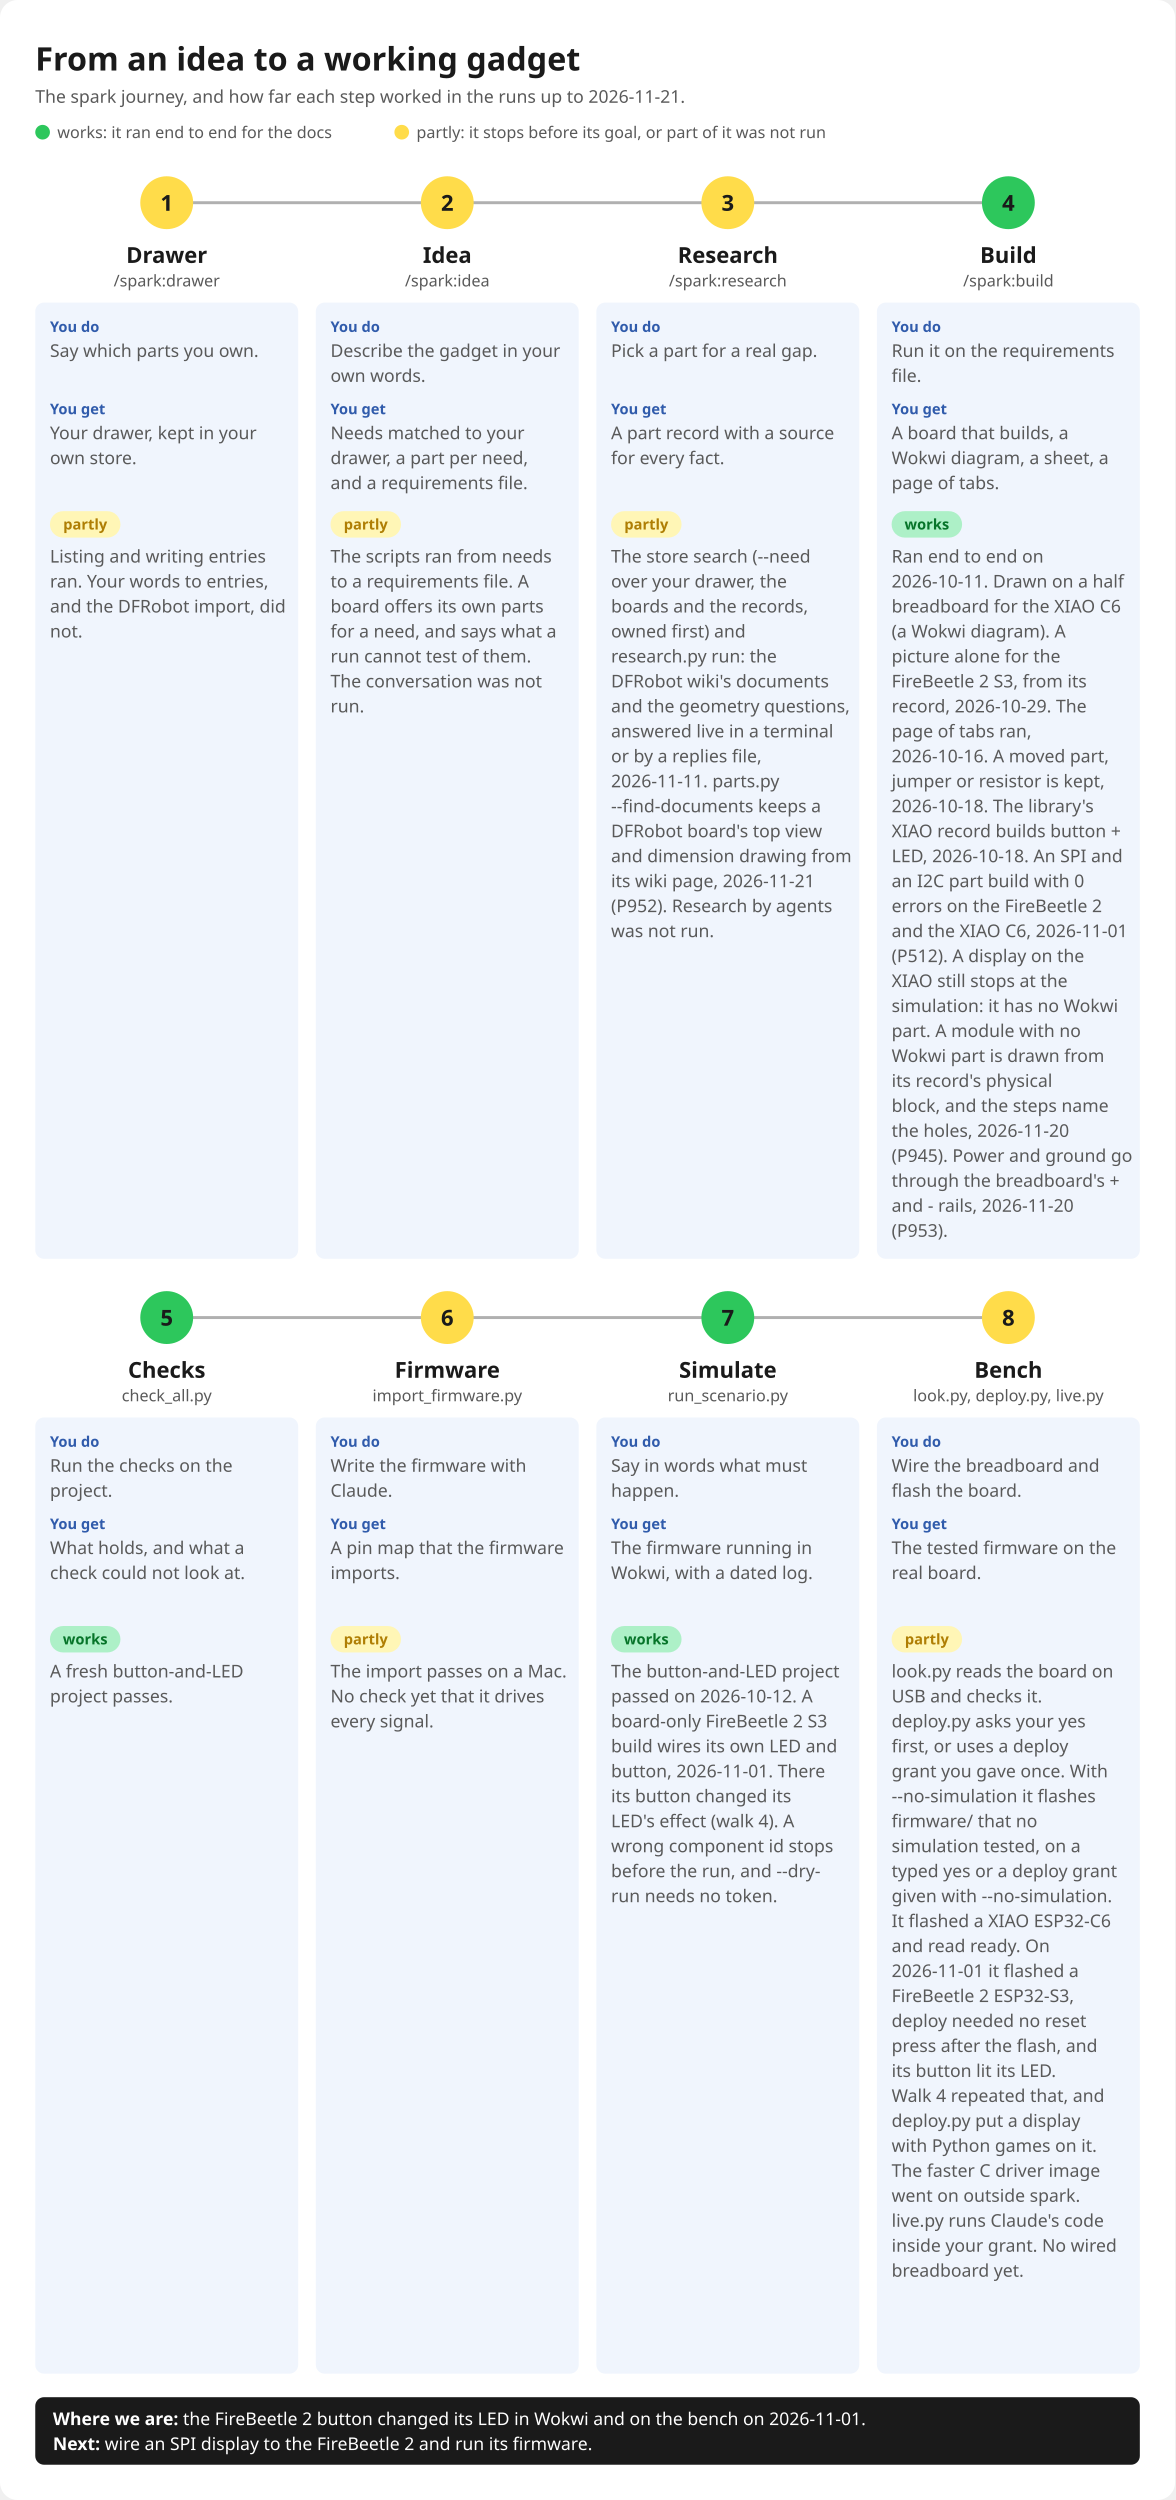
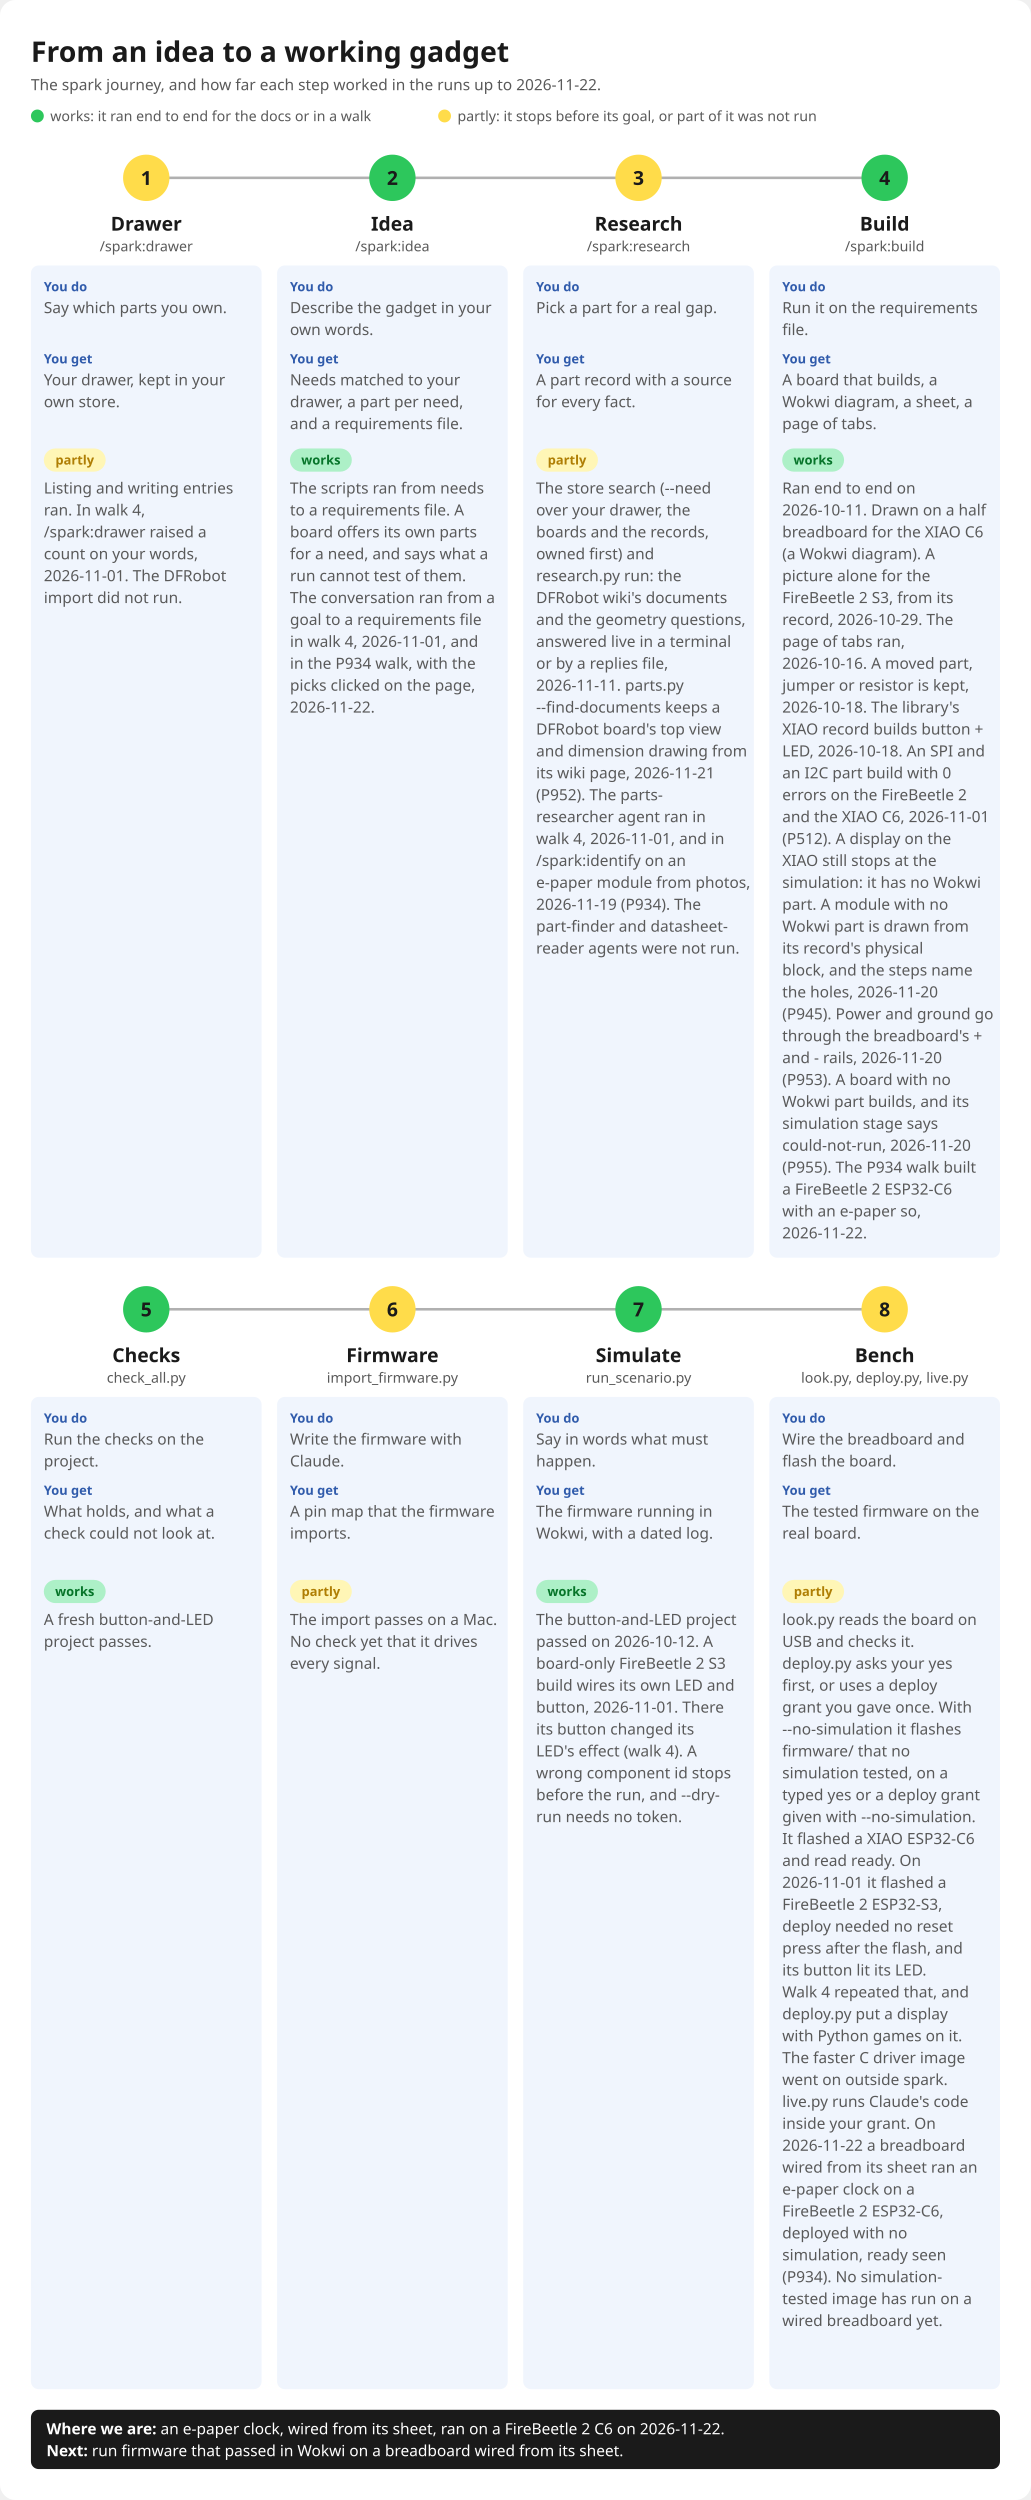
- <svg xmlns="http://www.w3.org/2000/svg" viewBox="0 0 1600 3404" width="1600" height="3404" font-family="'Noto Sans', 'Helvetica Neue', Helvetica, Arial, sans-serif">
-   <rect width="1600" height="3404" rx="24" fill="#ffffff" />
+ <svg xmlns="http://www.w3.org/2000/svg" viewBox="0 0 1600 3880" width="1600" height="3880" font-family="'Noto Sans', 'Helvetica Neue', Helvetica, Arial, sans-serif">
+   <rect width="1600" height="3880" rx="24" fill="#ffffff" />
  <text x="48" y="96" font-size="44" font-weight="bold" fill="#1a1a1a" text-anchor="start">From an idea to a working gadget</text>
-   <text x="48" y="140" font-size="24" font-weight="normal" fill="#595959" text-anchor="start">The spark journey, and how far each step worked in the runs up to 2026-11-21.</text>
+   <text x="48" y="140" font-size="24" font-weight="normal" fill="#595959" text-anchor="start">The spark journey, and how far each step worked in the runs up to 2026-11-22.</text>
  <circle cx="58" cy="180" r="10" fill="#2dc75c" />
-   <text x="78" y="188" font-size="22" font-weight="normal" fill="#595959" text-anchor="start">works: it ran end to end for the docs</text>
-   <circle cx="547" cy="180" r="10" fill="#ffdc4a" />
-   <text x="567" y="188" font-size="22" font-weight="normal" fill="#595959" text-anchor="start">partly: it stops before its goal, or part of it was not run</text>
+   <text x="78" y="188" font-size="22" font-weight="normal" fill="#595959" text-anchor="start">works: it ran end to end for the docs or in a walk</text>
+   <circle cx="690" cy="180" r="10" fill="#ffdc4a" />
+   <text x="710" y="188" font-size="22" font-weight="normal" fill="#595959" text-anchor="start">partly: it stops before its goal, or part of it was not run</text>
  <line x1="227" y1="276" x2="1373" y2="276" stroke="#b0b0b0" stroke-width="4" />
  <circle cx="227" cy="276" r="36" fill="#ffdc4a" />
  <text x="227" y="287" font-size="30" font-weight="bold" fill="#1a1a1a" text-anchor="middle">1</text>
  <text x="227" y="358" font-size="30" font-weight="bold" fill="#1a1a1a" text-anchor="middle">Drawer</text>
  <text x="227" y="390" font-size="22" font-weight="normal" fill="#595959" text-anchor="middle">/spark:drawer</text>
-   <rect x="48" y="412" width="358" height="1302" rx="12" fill="#f0f5fd" />
+   <rect x="48" y="412" width="358" height="1540" rx="12" fill="#f0f5fd" />
  <text x="68" y="452" font-size="20" font-weight="bold" fill="#305bab" text-anchor="start">You do</text>
  <text x="68" y="486" font-size="24" font-weight="normal" fill="#595959" text-anchor="start">Say which parts you own.</text>
  <text x="68" y="564" font-size="20" font-weight="bold" fill="#305bab" text-anchor="start">You get</text>
  <text x="68" y="598" font-size="24" font-weight="normal" fill="#595959" text-anchor="start">Your drawer, kept in your</text>
  <text x="68" y="632" font-size="24" font-weight="normal" fill="#595959" text-anchor="start">own store.</text>
  <rect x="68" y="696" width="96" height="36" rx="18" fill="#fff6b6" />
  <text x="116" y="721" font-size="20" font-weight="bold" fill="#af7e04" text-anchor="middle">partly</text>
  <text x="68" y="766" font-size="24" font-weight="normal" fill="#595959" text-anchor="start">Listing and writing entries</text>
-   <text x="68" y="800" font-size="24" font-weight="normal" fill="#595959" text-anchor="start">ran. Your words to entries,</text>
-   <text x="68" y="834" font-size="24" font-weight="normal" fill="#595959" text-anchor="start">and the DFRobot import, did</text>
-   <text x="68" y="868" font-size="24" font-weight="normal" fill="#595959" text-anchor="start">not.</text>
-   <circle cx="609" cy="276" r="36" fill="#ffdc4a" />
+   <text x="68" y="800" font-size="24" font-weight="normal" fill="#595959" text-anchor="start">ran. In walk 4,</text>
+   <text x="68" y="834" font-size="24" font-weight="normal" fill="#595959" text-anchor="start">/spark:drawer raised a</text>
+   <text x="68" y="868" font-size="24" font-weight="normal" fill="#595959" text-anchor="start">count on your words,</text>
+   <text x="68" y="902" font-size="24" font-weight="normal" fill="#595959" text-anchor="start">2026-11-01. The DFRobot</text>
+   <text x="68" y="936" font-size="24" font-weight="normal" fill="#595959" text-anchor="start">import did not run.</text>
+   <circle cx="609" cy="276" r="36" fill="#2dc75c" />
  <text x="609" y="287" font-size="30" font-weight="bold" fill="#1a1a1a" text-anchor="middle">2</text>
  <text x="609" y="358" font-size="30" font-weight="bold" fill="#1a1a1a" text-anchor="middle">Idea</text>
  <text x="609" y="390" font-size="22" font-weight="normal" fill="#595959" text-anchor="middle">/spark:idea</text>
-   <rect x="430" y="412" width="358" height="1302" rx="12" fill="#f0f5fd" />
+   <rect x="430" y="412" width="358" height="1540" rx="12" fill="#f0f5fd" />
  <text x="450" y="452" font-size="20" font-weight="bold" fill="#305bab" text-anchor="start">You do</text>
  <text x="450" y="486" font-size="24" font-weight="normal" fill="#595959" text-anchor="start">Describe the gadget in your</text>
  <text x="450" y="520" font-size="24" font-weight="normal" fill="#595959" text-anchor="start">own words.</text>
  <text x="450" y="564" font-size="20" font-weight="bold" fill="#305bab" text-anchor="start">You get</text>
  <text x="450" y="598" font-size="24" font-weight="normal" fill="#595959" text-anchor="start">Needs matched to your</text>
  <text x="450" y="632" font-size="24" font-weight="normal" fill="#595959" text-anchor="start">drawer, a part per need,</text>
  <text x="450" y="666" font-size="24" font-weight="normal" fill="#595959" text-anchor="start">and a requirements file.</text>
-   <rect x="450" y="696" width="96" height="36" rx="18" fill="#fff6b6" />
-   <text x="498" y="721" font-size="20" font-weight="bold" fill="#af7e04" text-anchor="middle">partly</text>
+   <rect x="450" y="696" width="96" height="36" rx="18" fill="#adf0c7" />
+   <text x="498" y="721" font-size="20" font-weight="bold" fill="#067429" text-anchor="middle">works</text>
  <text x="450" y="766" font-size="24" font-weight="normal" fill="#595959" text-anchor="start">The scripts ran from needs</text>
  <text x="450" y="800" font-size="24" font-weight="normal" fill="#595959" text-anchor="start">to a requirements file. A</text>
  <text x="450" y="834" font-size="24" font-weight="normal" fill="#595959" text-anchor="start">board offers its own parts</text>
  <text x="450" y="868" font-size="24" font-weight="normal" fill="#595959" text-anchor="start">for a need, and says what a</text>
  <text x="450" y="902" font-size="24" font-weight="normal" fill="#595959" text-anchor="start">run cannot test of them.</text>
-   <text x="450" y="936" font-size="24" font-weight="normal" fill="#595959" text-anchor="start">The conversation was not</text>
-   <text x="450" y="970" font-size="24" font-weight="normal" fill="#595959" text-anchor="start">run.</text>
+   <text x="450" y="936" font-size="24" font-weight="normal" fill="#595959" text-anchor="start">The conversation ran from a</text>
+   <text x="450" y="970" font-size="24" font-weight="normal" fill="#595959" text-anchor="start">goal to a requirements file</text>
+   <text x="450" y="1004" font-size="24" font-weight="normal" fill="#595959" text-anchor="start">in walk 4, 2026-11-01, and</text>
+   <text x="450" y="1038" font-size="24" font-weight="normal" fill="#595959" text-anchor="start">in the P934 walk, with the</text>
+   <text x="450" y="1072" font-size="24" font-weight="normal" fill="#595959" text-anchor="start">picks clicked on the page,</text>
+   <text x="450" y="1106" font-size="24" font-weight="normal" fill="#595959" text-anchor="start">2026-11-22.</text>
  <circle cx="991" cy="276" r="36" fill="#ffdc4a" />
  <text x="991" y="287" font-size="30" font-weight="bold" fill="#1a1a1a" text-anchor="middle">3</text>
  <text x="991" y="358" font-size="30" font-weight="bold" fill="#1a1a1a" text-anchor="middle">Research</text>
  <text x="991" y="390" font-size="22" font-weight="normal" fill="#595959" text-anchor="middle">/spark:research</text>
-   <rect x="812" y="412" width="358" height="1302" rx="12" fill="#f0f5fd" />
+   <rect x="812" y="412" width="358" height="1540" rx="12" fill="#f0f5fd" />
  <text x="832" y="452" font-size="20" font-weight="bold" fill="#305bab" text-anchor="start">You do</text>
  <text x="832" y="486" font-size="24" font-weight="normal" fill="#595959" text-anchor="start">Pick a part for a real gap.</text>
  <text x="832" y="564" font-size="20" font-weight="bold" fill="#305bab" text-anchor="start">You get</text>
  <text x="832" y="598" font-size="24" font-weight="normal" fill="#595959" text-anchor="start">A part record with a source</text>
  <text x="832" y="632" font-size="24" font-weight="normal" fill="#595959" text-anchor="start">for every fact.</text>
  <rect x="832" y="696" width="96" height="36" rx="18" fill="#fff6b6" />
  <text x="880" y="721" font-size="20" font-weight="bold" fill="#af7e04" text-anchor="middle">partly</text>
  <text x="832" y="766" font-size="24" font-weight="normal" fill="#595959" text-anchor="start">The store search (--need</text>
  <text x="832" y="800" font-size="24" font-weight="normal" fill="#595959" text-anchor="start">over your drawer, the</text>
  <text x="832" y="834" font-size="24" font-weight="normal" fill="#595959" text-anchor="start">boards and the records,</text>
  <text x="832" y="868" font-size="24" font-weight="normal" fill="#595959" text-anchor="start">owned first) and</text>
  <text x="832" y="902" font-size="24" font-weight="normal" fill="#595959" text-anchor="start">research.py run: the</text>
  <text x="832" y="936" font-size="24" font-weight="normal" fill="#595959" text-anchor="start">DFRobot wiki's documents</text>
  <text x="832" y="970" font-size="24" font-weight="normal" fill="#595959" text-anchor="start">and the geometry questions,</text>
  <text x="832" y="1004" font-size="24" font-weight="normal" fill="#595959" text-anchor="start">answered live in a terminal</text>
  <text x="832" y="1038" font-size="24" font-weight="normal" fill="#595959" text-anchor="start">or by a replies file,</text>
  <text x="832" y="1072" font-size="24" font-weight="normal" fill="#595959" text-anchor="start">2026-11-11. parts.py</text>
  <text x="832" y="1106" font-size="24" font-weight="normal" fill="#595959" text-anchor="start">--find-documents keeps a</text>
  <text x="832" y="1140" font-size="24" font-weight="normal" fill="#595959" text-anchor="start">DFRobot board's top view</text>
  <text x="832" y="1174" font-size="24" font-weight="normal" fill="#595959" text-anchor="start">and dimension drawing from</text>
  <text x="832" y="1208" font-size="24" font-weight="normal" fill="#595959" text-anchor="start">its wiki page, 2026-11-21</text>
-   <text x="832" y="1242" font-size="24" font-weight="normal" fill="#595959" text-anchor="start">(P952). Research by agents</text>
-   <text x="832" y="1276" font-size="24" font-weight="normal" fill="#595959" text-anchor="start">was not run.</text>
+   <text x="832" y="1242" font-size="24" font-weight="normal" fill="#595959" text-anchor="start">(P952). The parts-</text>
+   <text x="832" y="1276" font-size="24" font-weight="normal" fill="#595959" text-anchor="start">researcher agent ran in</text>
+   <text x="832" y="1310" font-size="24" font-weight="normal" fill="#595959" text-anchor="start">walk 4, 2026-11-01, and in</text>
+   <text x="832" y="1344" font-size="24" font-weight="normal" fill="#595959" text-anchor="start">/spark:identify on an</text>
+   <text x="832" y="1378" font-size="24" font-weight="normal" fill="#595959" text-anchor="start">e-paper module from photos,</text>
+   <text x="832" y="1412" font-size="24" font-weight="normal" fill="#595959" text-anchor="start">2026-11-19 (P934). The</text>
+   <text x="832" y="1446" font-size="24" font-weight="normal" fill="#595959" text-anchor="start">part-finder and datasheet-</text>
+   <text x="832" y="1480" font-size="24" font-weight="normal" fill="#595959" text-anchor="start">reader agents were not run.</text>
  <circle cx="1373" cy="276" r="36" fill="#2dc75c" />
  <text x="1373" y="287" font-size="30" font-weight="bold" fill="#1a1a1a" text-anchor="middle">4</text>
  <text x="1373" y="358" font-size="30" font-weight="bold" fill="#1a1a1a" text-anchor="middle">Build</text>
  <text x="1373" y="390" font-size="22" font-weight="normal" fill="#595959" text-anchor="middle">/spark:build</text>
-   <rect x="1194" y="412" width="358" height="1302" rx="12" fill="#f0f5fd" />
+   <rect x="1194" y="412" width="358" height="1540" rx="12" fill="#f0f5fd" />
  <text x="1214" y="452" font-size="20" font-weight="bold" fill="#305bab" text-anchor="start">You do</text>
  <text x="1214" y="486" font-size="24" font-weight="normal" fill="#595959" text-anchor="start">Run it on the requirements</text>
  <text x="1214" y="520" font-size="24" font-weight="normal" fill="#595959" text-anchor="start">file.</text>
  <text x="1214" y="564" font-size="20" font-weight="bold" fill="#305bab" text-anchor="start">You get</text>
  <text x="1214" y="598" font-size="24" font-weight="normal" fill="#595959" text-anchor="start">A board that builds, a</text>
  <text x="1214" y="632" font-size="24" font-weight="normal" fill="#595959" text-anchor="start">Wokwi diagram, a sheet, a</text>
  <text x="1214" y="666" font-size="24" font-weight="normal" fill="#595959" text-anchor="start">page of tabs.</text>
  <rect x="1214" y="696" width="96" height="36" rx="18" fill="#adf0c7" />
  <text x="1262" y="721" font-size="20" font-weight="bold" fill="#067429" text-anchor="middle">works</text>
  <text x="1214" y="766" font-size="24" font-weight="normal" fill="#595959" text-anchor="start">Ran end to end on</text>
  <text x="1214" y="800" font-size="24" font-weight="normal" fill="#595959" text-anchor="start">2026-10-11. Drawn on a half</text>
  <text x="1214" y="834" font-size="24" font-weight="normal" fill="#595959" text-anchor="start">breadboard for the XIAO C6</text>
  <text x="1214" y="868" font-size="24" font-weight="normal" fill="#595959" text-anchor="start">(a Wokwi diagram). A</text>
  <text x="1214" y="902" font-size="24" font-weight="normal" fill="#595959" text-anchor="start">picture alone for the</text>
  <text x="1214" y="936" font-size="24" font-weight="normal" fill="#595959" text-anchor="start">FireBeetle 2 S3, from its</text>
  <text x="1214" y="970" font-size="24" font-weight="normal" fill="#595959" text-anchor="start">record, 2026-10-29. The</text>
  <text x="1214" y="1004" font-size="24" font-weight="normal" fill="#595959" text-anchor="start">page of tabs ran,</text>
  <text x="1214" y="1038" font-size="24" font-weight="normal" fill="#595959" text-anchor="start">2026-10-16. A moved part,</text>
  <text x="1214" y="1072" font-size="24" font-weight="normal" fill="#595959" text-anchor="start">jumper or resistor is kept,</text>
  <text x="1214" y="1106" font-size="24" font-weight="normal" fill="#595959" text-anchor="start">2026-10-18. The library's</text>
  <text x="1214" y="1140" font-size="24" font-weight="normal" fill="#595959" text-anchor="start">XIAO record builds button +</text>
  <text x="1214" y="1174" font-size="24" font-weight="normal" fill="#595959" text-anchor="start">LED, 2026-10-18. An SPI and</text>
  <text x="1214" y="1208" font-size="24" font-weight="normal" fill="#595959" text-anchor="start">an I2C part build with 0</text>
  <text x="1214" y="1242" font-size="24" font-weight="normal" fill="#595959" text-anchor="start">errors on the FireBeetle 2</text>
  <text x="1214" y="1276" font-size="24" font-weight="normal" fill="#595959" text-anchor="start">and the XIAO C6, 2026-11-01</text>
  <text x="1214" y="1310" font-size="24" font-weight="normal" fill="#595959" text-anchor="start">(P512). A display on the</text>
  <text x="1214" y="1344" font-size="24" font-weight="normal" fill="#595959" text-anchor="start">XIAO still stops at the</text>
  <text x="1214" y="1378" font-size="24" font-weight="normal" fill="#595959" text-anchor="start">simulation: it has no Wokwi</text>
  <text x="1214" y="1412" font-size="24" font-weight="normal" fill="#595959" text-anchor="start">part. A module with no</text>
  <text x="1214" y="1446" font-size="24" font-weight="normal" fill="#595959" text-anchor="start">Wokwi part is drawn from</text>
  <text x="1214" y="1480" font-size="24" font-weight="normal" fill="#595959" text-anchor="start">its record's physical</text>
  <text x="1214" y="1514" font-size="24" font-weight="normal" fill="#595959" text-anchor="start">block, and the steps name</text>
  <text x="1214" y="1548" font-size="24" font-weight="normal" fill="#595959" text-anchor="start">the holes, 2026-11-20</text>
  <text x="1214" y="1582" font-size="24" font-weight="normal" fill="#595959" text-anchor="start">(P945). Power and ground go</text>
  <text x="1214" y="1616" font-size="24" font-weight="normal" fill="#595959" text-anchor="start">through the breadboard's +</text>
  <text x="1214" y="1650" font-size="24" font-weight="normal" fill="#595959" text-anchor="start">and - rails, 2026-11-20</text>
-   <text x="1214" y="1684" font-size="24" font-weight="normal" fill="#595959" text-anchor="start">(P953).</text>
-   <line x1="227" y1="1794" x2="1373" y2="1794" stroke="#b0b0b0" stroke-width="4" />
-   <circle cx="227" cy="1794" r="36" fill="#2dc75c" />
-   <text x="227" y="1805" font-size="30" font-weight="bold" fill="#1a1a1a" text-anchor="middle">5</text>
-   <text x="227" y="1876" font-size="30" font-weight="bold" fill="#1a1a1a" text-anchor="middle">Checks</text>
-   <text x="227" y="1908" font-size="22" font-weight="normal" fill="#595959" text-anchor="middle">check_all.py</text>
-   <rect x="48" y="1930" width="358" height="1302" rx="12" fill="#f0f5fd" />
-   <text x="68" y="1970" font-size="20" font-weight="bold" fill="#305bab" text-anchor="start">You do</text>
-   <text x="68" y="2004" font-size="24" font-weight="normal" fill="#595959" text-anchor="start">Run the checks on the</text>
-   <text x="68" y="2038" font-size="24" font-weight="normal" fill="#595959" text-anchor="start">project.</text>
-   <text x="68" y="2082" font-size="20" font-weight="bold" fill="#305bab" text-anchor="start">You get</text>
-   <text x="68" y="2116" font-size="24" font-weight="normal" fill="#595959" text-anchor="start">What holds, and what a</text>
-   <text x="68" y="2150" font-size="24" font-weight="normal" fill="#595959" text-anchor="start">check could not look at.</text>
-   <rect x="68" y="2214" width="96" height="36" rx="18" fill="#adf0c7" />
-   <text x="116" y="2239" font-size="20" font-weight="bold" fill="#067429" text-anchor="middle">works</text>
-   <text x="68" y="2284" font-size="24" font-weight="normal" fill="#595959" text-anchor="start">A fresh button-and-LED</text>
-   <text x="68" y="2318" font-size="24" font-weight="normal" fill="#595959" text-anchor="start">project passes.</text>
-   <circle cx="609" cy="1794" r="36" fill="#ffdc4a" />
-   <text x="609" y="1805" font-size="30" font-weight="bold" fill="#1a1a1a" text-anchor="middle">6</text>
-   <text x="609" y="1876" font-size="30" font-weight="bold" fill="#1a1a1a" text-anchor="middle">Firmware</text>
-   <text x="609" y="1908" font-size="22" font-weight="normal" fill="#595959" text-anchor="middle">import_firmware.py</text>
-   <rect x="430" y="1930" width="358" height="1302" rx="12" fill="#f0f5fd" />
-   <text x="450" y="1970" font-size="20" font-weight="bold" fill="#305bab" text-anchor="start">You do</text>
-   <text x="450" y="2004" font-size="24" font-weight="normal" fill="#595959" text-anchor="start">Write the firmware with</text>
-   <text x="450" y="2038" font-size="24" font-weight="normal" fill="#595959" text-anchor="start">Claude.</text>
-   <text x="450" y="2082" font-size="20" font-weight="bold" fill="#305bab" text-anchor="start">You get</text>
-   <text x="450" y="2116" font-size="24" font-weight="normal" fill="#595959" text-anchor="start">A pin map that the firmware</text>
-   <text x="450" y="2150" font-size="24" font-weight="normal" fill="#595959" text-anchor="start">imports.</text>
-   <rect x="450" y="2214" width="96" height="36" rx="18" fill="#fff6b6" />
-   <text x="498" y="2239" font-size="20" font-weight="bold" fill="#af7e04" text-anchor="middle">partly</text>
-   <text x="450" y="2284" font-size="24" font-weight="normal" fill="#595959" text-anchor="start">The import passes on a Mac.</text>
-   <text x="450" y="2318" font-size="24" font-weight="normal" fill="#595959" text-anchor="start">No check yet that it drives</text>
-   <text x="450" y="2352" font-size="24" font-weight="normal" fill="#595959" text-anchor="start">every signal.</text>
-   <circle cx="991" cy="1794" r="36" fill="#2dc75c" />
-   <text x="991" y="1805" font-size="30" font-weight="bold" fill="#1a1a1a" text-anchor="middle">7</text>
-   <text x="991" y="1876" font-size="30" font-weight="bold" fill="#1a1a1a" text-anchor="middle">Simulate</text>
-   <text x="991" y="1908" font-size="22" font-weight="normal" fill="#595959" text-anchor="middle">run_scenario.py</text>
-   <rect x="812" y="1930" width="358" height="1302" rx="12" fill="#f0f5fd" />
-   <text x="832" y="1970" font-size="20" font-weight="bold" fill="#305bab" text-anchor="start">You do</text>
-   <text x="832" y="2004" font-size="24" font-weight="normal" fill="#595959" text-anchor="start">Say in words what must</text>
-   <text x="832" y="2038" font-size="24" font-weight="normal" fill="#595959" text-anchor="start">happen.</text>
-   <text x="832" y="2082" font-size="20" font-weight="bold" fill="#305bab" text-anchor="start">You get</text>
-   <text x="832" y="2116" font-size="24" font-weight="normal" fill="#595959" text-anchor="start">The firmware running in</text>
-   <text x="832" y="2150" font-size="24" font-weight="normal" fill="#595959" text-anchor="start">Wokwi, with a dated log.</text>
-   <rect x="832" y="2214" width="96" height="36" rx="18" fill="#adf0c7" />
-   <text x="880" y="2239" font-size="20" font-weight="bold" fill="#067429" text-anchor="middle">works</text>
-   <text x="832" y="2284" font-size="24" font-weight="normal" fill="#595959" text-anchor="start">The button-and-LED project</text>
-   <text x="832" y="2318" font-size="24" font-weight="normal" fill="#595959" text-anchor="start">passed on 2026-10-12. A</text>
-   <text x="832" y="2352" font-size="24" font-weight="normal" fill="#595959" text-anchor="start">board-only FireBeetle 2 S3</text>
-   <text x="832" y="2386" font-size="24" font-weight="normal" fill="#595959" text-anchor="start">build wires its own LED and</text>
-   <text x="832" y="2420" font-size="24" font-weight="normal" fill="#595959" text-anchor="start">button, 2026-11-01. There</text>
-   <text x="832" y="2454" font-size="24" font-weight="normal" fill="#595959" text-anchor="start">its button changed its</text>
-   <text x="832" y="2488" font-size="24" font-weight="normal" fill="#595959" text-anchor="start">LED's effect (walk 4). A</text>
-   <text x="832" y="2522" font-size="24" font-weight="normal" fill="#595959" text-anchor="start">wrong component id stops</text>
-   <text x="832" y="2556" font-size="24" font-weight="normal" fill="#595959" text-anchor="start">before the run, and --dry-</text>
-   <text x="832" y="2590" font-size="24" font-weight="normal" fill="#595959" text-anchor="start">run needs no token.</text>
-   <circle cx="1373" cy="1794" r="36" fill="#ffdc4a" />
-   <text x="1373" y="1805" font-size="30" font-weight="bold" fill="#1a1a1a" text-anchor="middle">8</text>
-   <text x="1373" y="1876" font-size="30" font-weight="bold" fill="#1a1a1a" text-anchor="middle">Bench</text>
-   <text x="1373" y="1908" font-size="22" font-weight="normal" fill="#595959" text-anchor="middle">look.py, deploy.py, live.py</text>
-   <rect x="1194" y="1930" width="358" height="1302" rx="12" fill="#f0f5fd" />
-   <text x="1214" y="1970" font-size="20" font-weight="bold" fill="#305bab" text-anchor="start">You do</text>
-   <text x="1214" y="2004" font-size="24" font-weight="normal" fill="#595959" text-anchor="start">Wire the breadboard and</text>
-   <text x="1214" y="2038" font-size="24" font-weight="normal" fill="#595959" text-anchor="start">flash the board.</text>
-   <text x="1214" y="2082" font-size="20" font-weight="bold" fill="#305bab" text-anchor="start">You get</text>
-   <text x="1214" y="2116" font-size="24" font-weight="normal" fill="#595959" text-anchor="start">The tested firmware on the</text>
-   <text x="1214" y="2150" font-size="24" font-weight="normal" fill="#595959" text-anchor="start">real board.</text>
-   <rect x="1214" y="2214" width="96" height="36" rx="18" fill="#fff6b6" />
-   <text x="1262" y="2239" font-size="20" font-weight="bold" fill="#af7e04" text-anchor="middle">partly</text>
-   <text x="1214" y="2284" font-size="24" font-weight="normal" fill="#595959" text-anchor="start">look.py reads the board on</text>
-   <text x="1214" y="2318" font-size="24" font-weight="normal" fill="#595959" text-anchor="start">USB and checks it.</text>
-   <text x="1214" y="2352" font-size="24" font-weight="normal" fill="#595959" text-anchor="start">deploy.py asks your yes</text>
-   <text x="1214" y="2386" font-size="24" font-weight="normal" fill="#595959" text-anchor="start">first, or uses a deploy</text>
-   <text x="1214" y="2420" font-size="24" font-weight="normal" fill="#595959" text-anchor="start">grant you gave once. With</text>
-   <text x="1214" y="2454" font-size="24" font-weight="normal" fill="#595959" text-anchor="start">--no-simulation it flashes</text>
-   <text x="1214" y="2488" font-size="24" font-weight="normal" fill="#595959" text-anchor="start">firmware/ that no</text>
-   <text x="1214" y="2522" font-size="24" font-weight="normal" fill="#595959" text-anchor="start">simulation tested, on a</text>
-   <text x="1214" y="2556" font-size="24" font-weight="normal" fill="#595959" text-anchor="start">typed yes or a deploy grant</text>
-   <text x="1214" y="2590" font-size="24" font-weight="normal" fill="#595959" text-anchor="start">given with --no-simulation.</text>
-   <text x="1214" y="2624" font-size="24" font-weight="normal" fill="#595959" text-anchor="start">It flashed a XIAO ESP32-C6</text>
-   <text x="1214" y="2658" font-size="24" font-weight="normal" fill="#595959" text-anchor="start">and read ready. On</text>
-   <text x="1214" y="2692" font-size="24" font-weight="normal" fill="#595959" text-anchor="start">2026-11-01 it flashed a</text>
-   <text x="1214" y="2726" font-size="24" font-weight="normal" fill="#595959" text-anchor="start">FireBeetle 2 ESP32-S3,</text>
-   <text x="1214" y="2760" font-size="24" font-weight="normal" fill="#595959" text-anchor="start">deploy needed no reset</text>
-   <text x="1214" y="2794" font-size="24" font-weight="normal" fill="#595959" text-anchor="start">press after the flash, and</text>
-   <text x="1214" y="2828" font-size="24" font-weight="normal" fill="#595959" text-anchor="start">its button lit its LED.</text>
-   <text x="1214" y="2862" font-size="24" font-weight="normal" fill="#595959" text-anchor="start">Walk 4 repeated that, and</text>
-   <text x="1214" y="2896" font-size="24" font-weight="normal" fill="#595959" text-anchor="start">deploy.py put a display</text>
-   <text x="1214" y="2930" font-size="24" font-weight="normal" fill="#595959" text-anchor="start">with Python games on it.</text>
-   <text x="1214" y="2964" font-size="24" font-weight="normal" fill="#595959" text-anchor="start">The faster C driver image</text>
-   <text x="1214" y="2998" font-size="24" font-weight="normal" fill="#595959" text-anchor="start">went on outside spark.</text>
-   <text x="1214" y="3032" font-size="24" font-weight="normal" fill="#595959" text-anchor="start">live.py runs Claude's code</text>
-   <text x="1214" y="3066" font-size="24" font-weight="normal" fill="#595959" text-anchor="start">inside your grant. No wired</text>
-   <text x="1214" y="3100" font-size="24" font-weight="normal" fill="#595959" text-anchor="start">breadboard yet.</text>
-   <rect x="48" y="3264" width="1504" height="92" rx="12" fill="#1a1a1a" />
-   <text x="72" y="3302" font-size="24" fill="#ffffff">
-     <tspan font-weight="bold">Where we are:</tspan> the FireBeetle 2 button changed its LED in Wokwi and on the bench on 2026-11-01.</text>
-   <text x="72" y="3336" font-size="24" fill="#ffffff">
-     <tspan font-weight="bold">Next:</tspan> wire an SPI display to the FireBeetle 2 and run its firmware.</text>
+   <text x="1214" y="1684" font-size="24" font-weight="normal" fill="#595959" text-anchor="start">(P953). A board with no</text>
+   <text x="1214" y="1718" font-size="24" font-weight="normal" fill="#595959" text-anchor="start">Wokwi part builds, and its</text>
+   <text x="1214" y="1752" font-size="24" font-weight="normal" fill="#595959" text-anchor="start">simulation stage says</text>
+   <text x="1214" y="1786" font-size="24" font-weight="normal" fill="#595959" text-anchor="start">could-not-run, 2026-11-20</text>
+   <text x="1214" y="1820" font-size="24" font-weight="normal" fill="#595959" text-anchor="start">(P955). The P934 walk built</text>
+   <text x="1214" y="1854" font-size="24" font-weight="normal" fill="#595959" text-anchor="start">a FireBeetle 2 ESP32-C6</text>
+   <text x="1214" y="1888" font-size="24" font-weight="normal" fill="#595959" text-anchor="start">with an e-paper so,</text>
+   <text x="1214" y="1922" font-size="24" font-weight="normal" fill="#595959" text-anchor="start">2026-11-22.</text>
+   <line x1="227" y1="2032" x2="1373" y2="2032" stroke="#b0b0b0" stroke-width="4" />
+   <circle cx="227" cy="2032" r="36" fill="#2dc75c" />
+   <text x="227" y="2043" font-size="30" font-weight="bold" fill="#1a1a1a" text-anchor="middle">5</text>
+   <text x="227" y="2114" font-size="30" font-weight="bold" fill="#1a1a1a" text-anchor="middle">Checks</text>
+   <text x="227" y="2146" font-size="22" font-weight="normal" fill="#595959" text-anchor="middle">check_all.py</text>
+   <rect x="48" y="2168" width="358" height="1540" rx="12" fill="#f0f5fd" />
+   <text x="68" y="2208" font-size="20" font-weight="bold" fill="#305bab" text-anchor="start">You do</text>
+   <text x="68" y="2242" font-size="24" font-weight="normal" fill="#595959" text-anchor="start">Run the checks on the</text>
+   <text x="68" y="2276" font-size="24" font-weight="normal" fill="#595959" text-anchor="start">project.</text>
+   <text x="68" y="2320" font-size="20" font-weight="bold" fill="#305bab" text-anchor="start">You get</text>
+   <text x="68" y="2354" font-size="24" font-weight="normal" fill="#595959" text-anchor="start">What holds, and what a</text>
+   <text x="68" y="2388" font-size="24" font-weight="normal" fill="#595959" text-anchor="start">check could not look at.</text>
+   <rect x="68" y="2452" width="96" height="36" rx="18" fill="#adf0c7" />
+   <text x="116" y="2477" font-size="20" font-weight="bold" fill="#067429" text-anchor="middle">works</text>
+   <text x="68" y="2522" font-size="24" font-weight="normal" fill="#595959" text-anchor="start">A fresh button-and-LED</text>
+   <text x="68" y="2556" font-size="24" font-weight="normal" fill="#595959" text-anchor="start">project passes.</text>
+   <circle cx="609" cy="2032" r="36" fill="#ffdc4a" />
+   <text x="609" y="2043" font-size="30" font-weight="bold" fill="#1a1a1a" text-anchor="middle">6</text>
+   <text x="609" y="2114" font-size="30" font-weight="bold" fill="#1a1a1a" text-anchor="middle">Firmware</text>
+   <text x="609" y="2146" font-size="22" font-weight="normal" fill="#595959" text-anchor="middle">import_firmware.py</text>
+   <rect x="430" y="2168" width="358" height="1540" rx="12" fill="#f0f5fd" />
+   <text x="450" y="2208" font-size="20" font-weight="bold" fill="#305bab" text-anchor="start">You do</text>
+   <text x="450" y="2242" font-size="24" font-weight="normal" fill="#595959" text-anchor="start">Write the firmware with</text>
+   <text x="450" y="2276" font-size="24" font-weight="normal" fill="#595959" text-anchor="start">Claude.</text>
+   <text x="450" y="2320" font-size="20" font-weight="bold" fill="#305bab" text-anchor="start">You get</text>
+   <text x="450" y="2354" font-size="24" font-weight="normal" fill="#595959" text-anchor="start">A pin map that the firmware</text>
+   <text x="450" y="2388" font-size="24" font-weight="normal" fill="#595959" text-anchor="start">imports.</text>
+   <rect x="450" y="2452" width="96" height="36" rx="18" fill="#fff6b6" />
+   <text x="498" y="2477" font-size="20" font-weight="bold" fill="#af7e04" text-anchor="middle">partly</text>
+   <text x="450" y="2522" font-size="24" font-weight="normal" fill="#595959" text-anchor="start">The import passes on a Mac.</text>
+   <text x="450" y="2556" font-size="24" font-weight="normal" fill="#595959" text-anchor="start">No check yet that it drives</text>
+   <text x="450" y="2590" font-size="24" font-weight="normal" fill="#595959" text-anchor="start">every signal.</text>
+   <circle cx="991" cy="2032" r="36" fill="#2dc75c" />
+   <text x="991" y="2043" font-size="30" font-weight="bold" fill="#1a1a1a" text-anchor="middle">7</text>
+   <text x="991" y="2114" font-size="30" font-weight="bold" fill="#1a1a1a" text-anchor="middle">Simulate</text>
+   <text x="991" y="2146" font-size="22" font-weight="normal" fill="#595959" text-anchor="middle">run_scenario.py</text>
+   <rect x="812" y="2168" width="358" height="1540" rx="12" fill="#f0f5fd" />
+   <text x="832" y="2208" font-size="20" font-weight="bold" fill="#305bab" text-anchor="start">You do</text>
+   <text x="832" y="2242" font-size="24" font-weight="normal" fill="#595959" text-anchor="start">Say in words what must</text>
+   <text x="832" y="2276" font-size="24" font-weight="normal" fill="#595959" text-anchor="start">happen.</text>
+   <text x="832" y="2320" font-size="20" font-weight="bold" fill="#305bab" text-anchor="start">You get</text>
+   <text x="832" y="2354" font-size="24" font-weight="normal" fill="#595959" text-anchor="start">The firmware running in</text>
+   <text x="832" y="2388" font-size="24" font-weight="normal" fill="#595959" text-anchor="start">Wokwi, with a dated log.</text>
+   <rect x="832" y="2452" width="96" height="36" rx="18" fill="#adf0c7" />
+   <text x="880" y="2477" font-size="20" font-weight="bold" fill="#067429" text-anchor="middle">works</text>
+   <text x="832" y="2522" font-size="24" font-weight="normal" fill="#595959" text-anchor="start">The button-and-LED project</text>
+   <text x="832" y="2556" font-size="24" font-weight="normal" fill="#595959" text-anchor="start">passed on 2026-10-12. A</text>
+   <text x="832" y="2590" font-size="24" font-weight="normal" fill="#595959" text-anchor="start">board-only FireBeetle 2 S3</text>
+   <text x="832" y="2624" font-size="24" font-weight="normal" fill="#595959" text-anchor="start">build wires its own LED and</text>
+   <text x="832" y="2658" font-size="24" font-weight="normal" fill="#595959" text-anchor="start">button, 2026-11-01. There</text>
+   <text x="832" y="2692" font-size="24" font-weight="normal" fill="#595959" text-anchor="start">its button changed its</text>
+   <text x="832" y="2726" font-size="24" font-weight="normal" fill="#595959" text-anchor="start">LED's effect (walk 4). A</text>
+   <text x="832" y="2760" font-size="24" font-weight="normal" fill="#595959" text-anchor="start">wrong component id stops</text>
+   <text x="832" y="2794" font-size="24" font-weight="normal" fill="#595959" text-anchor="start">before the run, and --dry-</text>
+   <text x="832" y="2828" font-size="24" font-weight="normal" fill="#595959" text-anchor="start">run needs no token.</text>
+   <circle cx="1373" cy="2032" r="36" fill="#ffdc4a" />
+   <text x="1373" y="2043" font-size="30" font-weight="bold" fill="#1a1a1a" text-anchor="middle">8</text>
+   <text x="1373" y="2114" font-size="30" font-weight="bold" fill="#1a1a1a" text-anchor="middle">Bench</text>
+   <text x="1373" y="2146" font-size="22" font-weight="normal" fill="#595959" text-anchor="middle">look.py, deploy.py, live.py</text>
+   <rect x="1194" y="2168" width="358" height="1540" rx="12" fill="#f0f5fd" />
+   <text x="1214" y="2208" font-size="20" font-weight="bold" fill="#305bab" text-anchor="start">You do</text>
+   <text x="1214" y="2242" font-size="24" font-weight="normal" fill="#595959" text-anchor="start">Wire the breadboard and</text>
+   <text x="1214" y="2276" font-size="24" font-weight="normal" fill="#595959" text-anchor="start">flash the board.</text>
+   <text x="1214" y="2320" font-size="20" font-weight="bold" fill="#305bab" text-anchor="start">You get</text>
+   <text x="1214" y="2354" font-size="24" font-weight="normal" fill="#595959" text-anchor="start">The tested firmware on the</text>
+   <text x="1214" y="2388" font-size="24" font-weight="normal" fill="#595959" text-anchor="start">real board.</text>
+   <rect x="1214" y="2452" width="96" height="36" rx="18" fill="#fff6b6" />
+   <text x="1262" y="2477" font-size="20" font-weight="bold" fill="#af7e04" text-anchor="middle">partly</text>
+   <text x="1214" y="2522" font-size="24" font-weight="normal" fill="#595959" text-anchor="start">look.py reads the board on</text>
+   <text x="1214" y="2556" font-size="24" font-weight="normal" fill="#595959" text-anchor="start">USB and checks it.</text>
+   <text x="1214" y="2590" font-size="24" font-weight="normal" fill="#595959" text-anchor="start">deploy.py asks your yes</text>
+   <text x="1214" y="2624" font-size="24" font-weight="normal" fill="#595959" text-anchor="start">first, or uses a deploy</text>
+   <text x="1214" y="2658" font-size="24" font-weight="normal" fill="#595959" text-anchor="start">grant you gave once. With</text>
+   <text x="1214" y="2692" font-size="24" font-weight="normal" fill="#595959" text-anchor="start">--no-simulation it flashes</text>
+   <text x="1214" y="2726" font-size="24" font-weight="normal" fill="#595959" text-anchor="start">firmware/ that no</text>
+   <text x="1214" y="2760" font-size="24" font-weight="normal" fill="#595959" text-anchor="start">simulation tested, on a</text>
+   <text x="1214" y="2794" font-size="24" font-weight="normal" fill="#595959" text-anchor="start">typed yes or a deploy grant</text>
+   <text x="1214" y="2828" font-size="24" font-weight="normal" fill="#595959" text-anchor="start">given with --no-simulation.</text>
+   <text x="1214" y="2862" font-size="24" font-weight="normal" fill="#595959" text-anchor="start">It flashed a XIAO ESP32-C6</text>
+   <text x="1214" y="2896" font-size="24" font-weight="normal" fill="#595959" text-anchor="start">and read ready. On</text>
+   <text x="1214" y="2930" font-size="24" font-weight="normal" fill="#595959" text-anchor="start">2026-11-01 it flashed a</text>
+   <text x="1214" y="2964" font-size="24" font-weight="normal" fill="#595959" text-anchor="start">FireBeetle 2 ESP32-S3,</text>
+   <text x="1214" y="2998" font-size="24" font-weight="normal" fill="#595959" text-anchor="start">deploy needed no reset</text>
+   <text x="1214" y="3032" font-size="24" font-weight="normal" fill="#595959" text-anchor="start">press after the flash, and</text>
+   <text x="1214" y="3066" font-size="24" font-weight="normal" fill="#595959" text-anchor="start">its button lit its LED.</text>
+   <text x="1214" y="3100" font-size="24" font-weight="normal" fill="#595959" text-anchor="start">Walk 4 repeated that, and</text>
+   <text x="1214" y="3134" font-size="24" font-weight="normal" fill="#595959" text-anchor="start">deploy.py put a display</text>
+   <text x="1214" y="3168" font-size="24" font-weight="normal" fill="#595959" text-anchor="start">with Python games on it.</text>
+   <text x="1214" y="3202" font-size="24" font-weight="normal" fill="#595959" text-anchor="start">The faster C driver image</text>
+   <text x="1214" y="3236" font-size="24" font-weight="normal" fill="#595959" text-anchor="start">went on outside spark.</text>
+   <text x="1214" y="3270" font-size="24" font-weight="normal" fill="#595959" text-anchor="start">live.py runs Claude's code</text>
+   <text x="1214" y="3304" font-size="24" font-weight="normal" fill="#595959" text-anchor="start">inside your grant. On</text>
+   <text x="1214" y="3338" font-size="24" font-weight="normal" fill="#595959" text-anchor="start">2026-11-22 a breadboard</text>
+   <text x="1214" y="3372" font-size="24" font-weight="normal" fill="#595959" text-anchor="start">wired from its sheet ran an</text>
+   <text x="1214" y="3406" font-size="24" font-weight="normal" fill="#595959" text-anchor="start">e-paper clock on a</text>
+   <text x="1214" y="3440" font-size="24" font-weight="normal" fill="#595959" text-anchor="start">FireBeetle 2 ESP32-C6,</text>
+   <text x="1214" y="3474" font-size="24" font-weight="normal" fill="#595959" text-anchor="start">deployed with no</text>
+   <text x="1214" y="3508" font-size="24" font-weight="normal" fill="#595959" text-anchor="start">simulation, ready seen</text>
+   <text x="1214" y="3542" font-size="24" font-weight="normal" fill="#595959" text-anchor="start">(P934). No simulation-</text>
+   <text x="1214" y="3576" font-size="24" font-weight="normal" fill="#595959" text-anchor="start">tested image has run on a</text>
+   <text x="1214" y="3610" font-size="24" font-weight="normal" fill="#595959" text-anchor="start">wired breadboard yet.</text>
+   <rect x="48" y="3740" width="1504" height="92" rx="12" fill="#1a1a1a" />
+   <text x="72" y="3778" font-size="24" fill="#ffffff">
+     <tspan font-weight="bold">Where we are:</tspan> an e-paper clock, wired from its sheet, ran on a FireBeetle 2 C6 on 2026-11-22.</text>
+   <text x="72" y="3812" font-size="24" fill="#ffffff">
+     <tspan font-weight="bold">Next:</tspan> run firmware that passed in Wokwi on a breadboard wired from its sheet.</text>
</svg>
